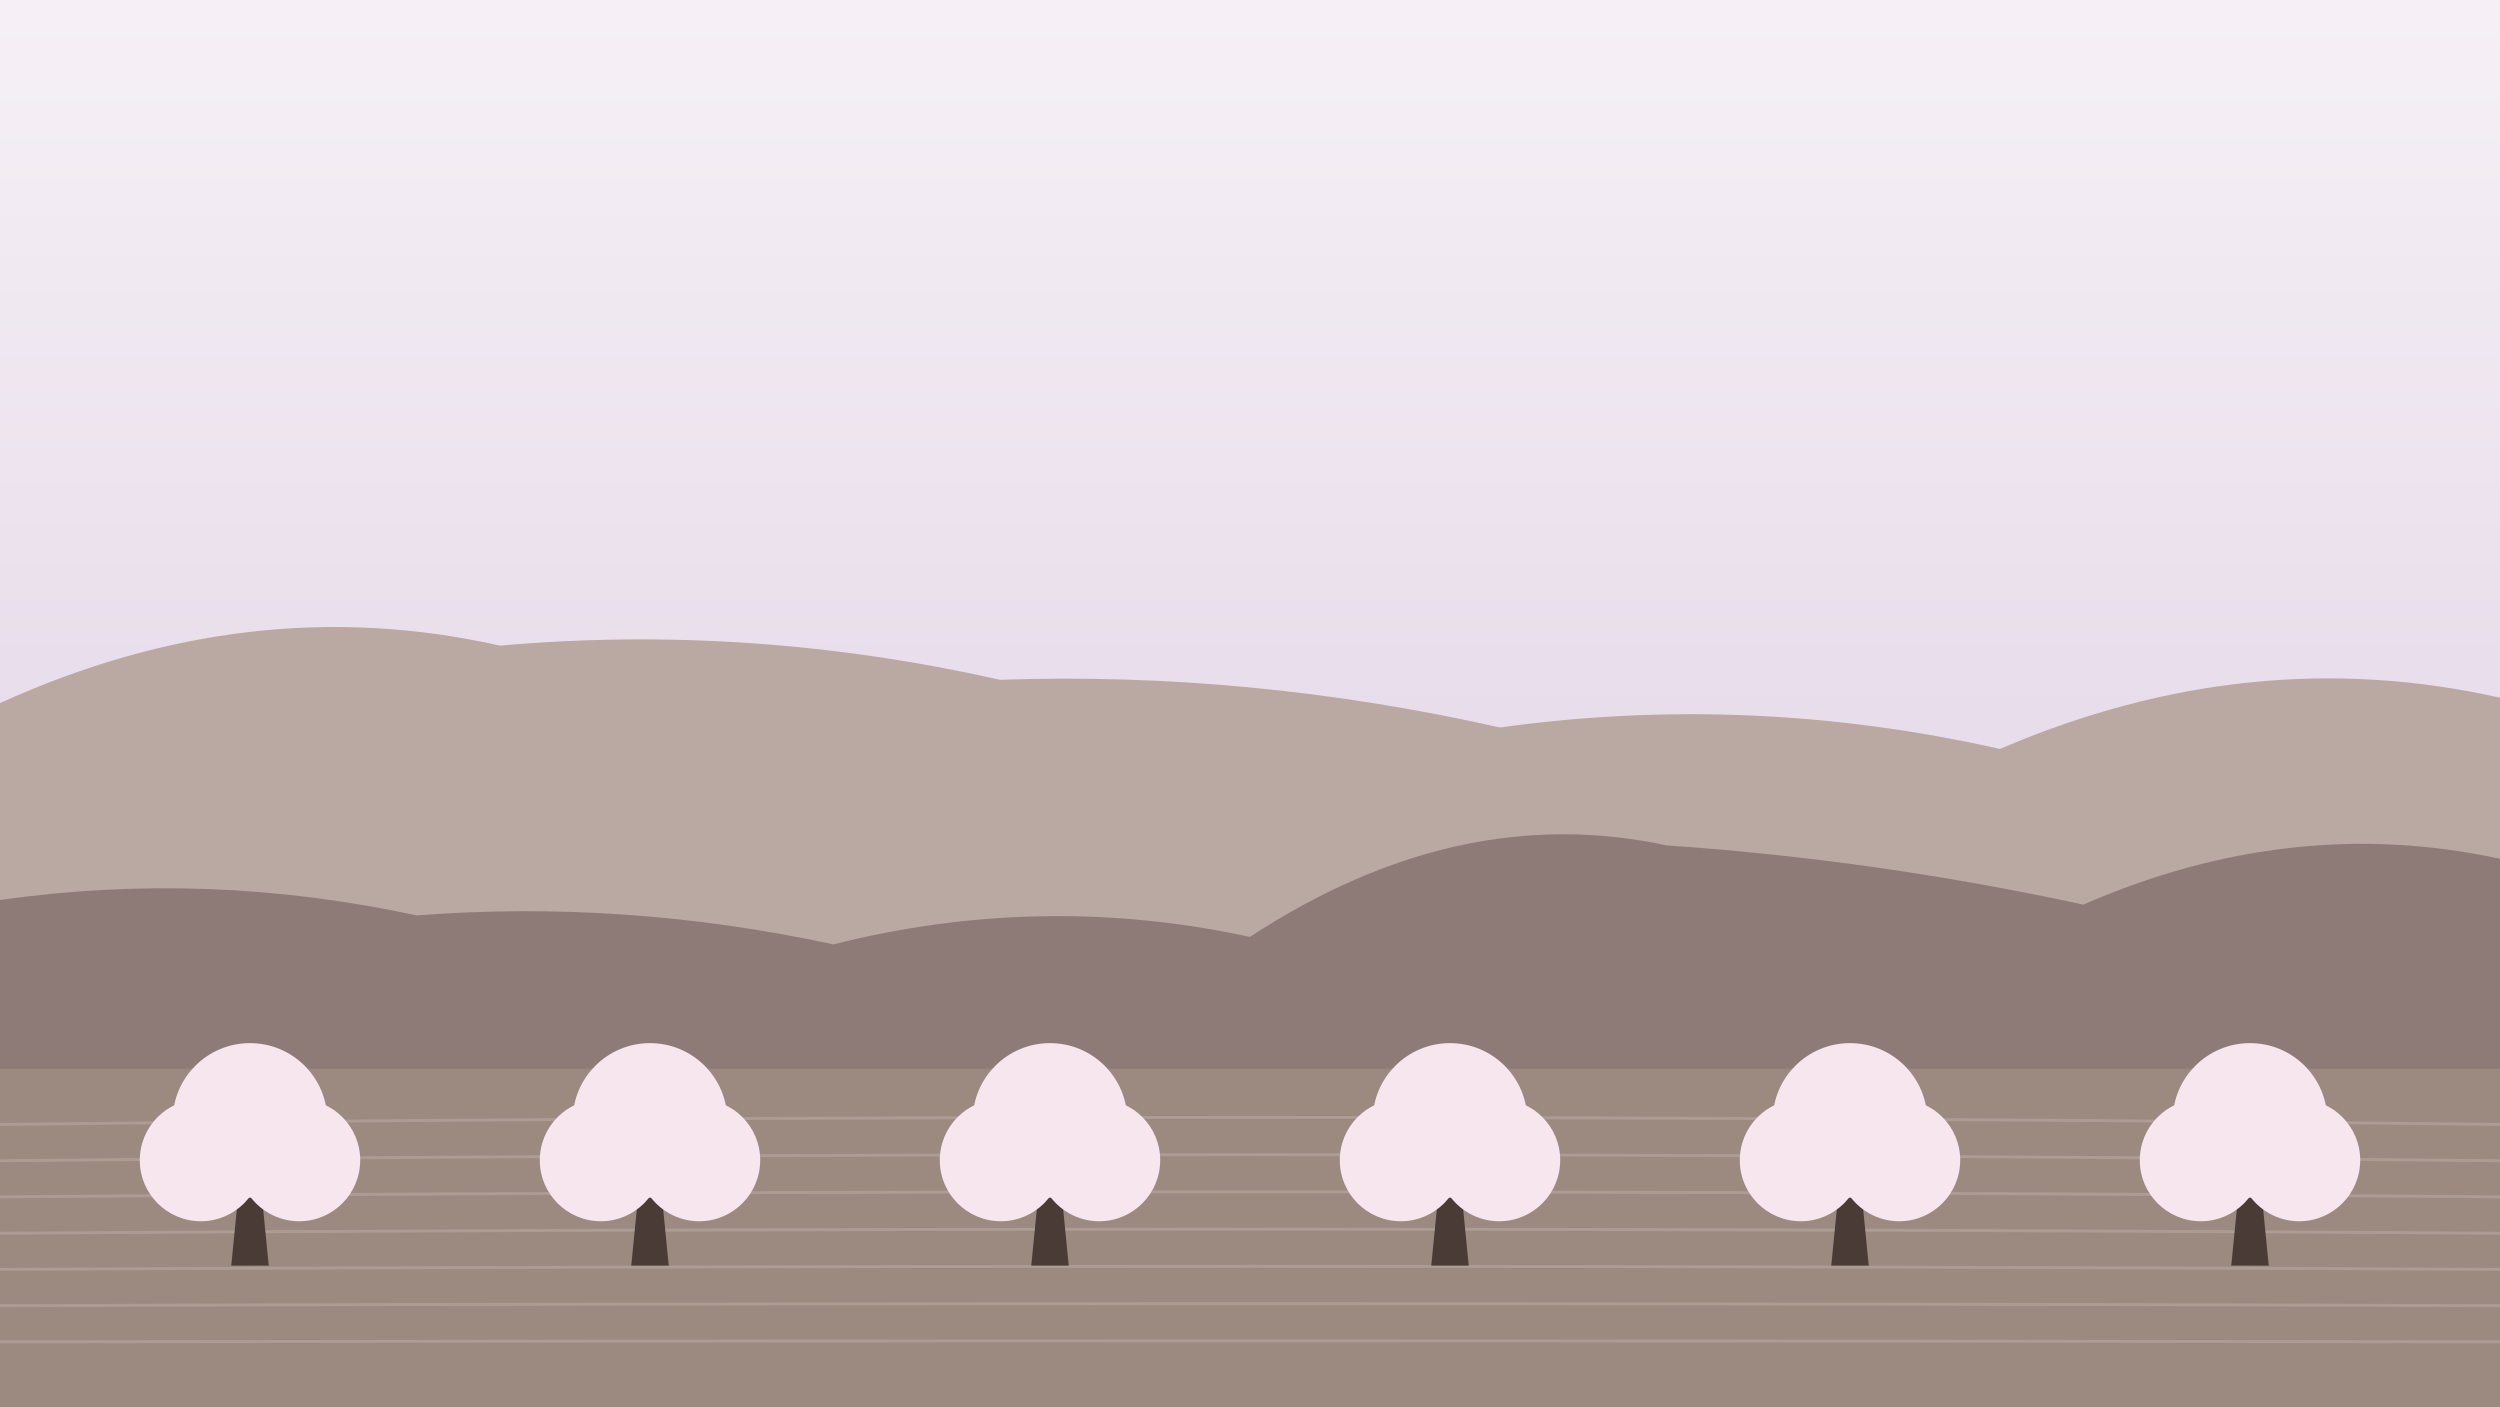
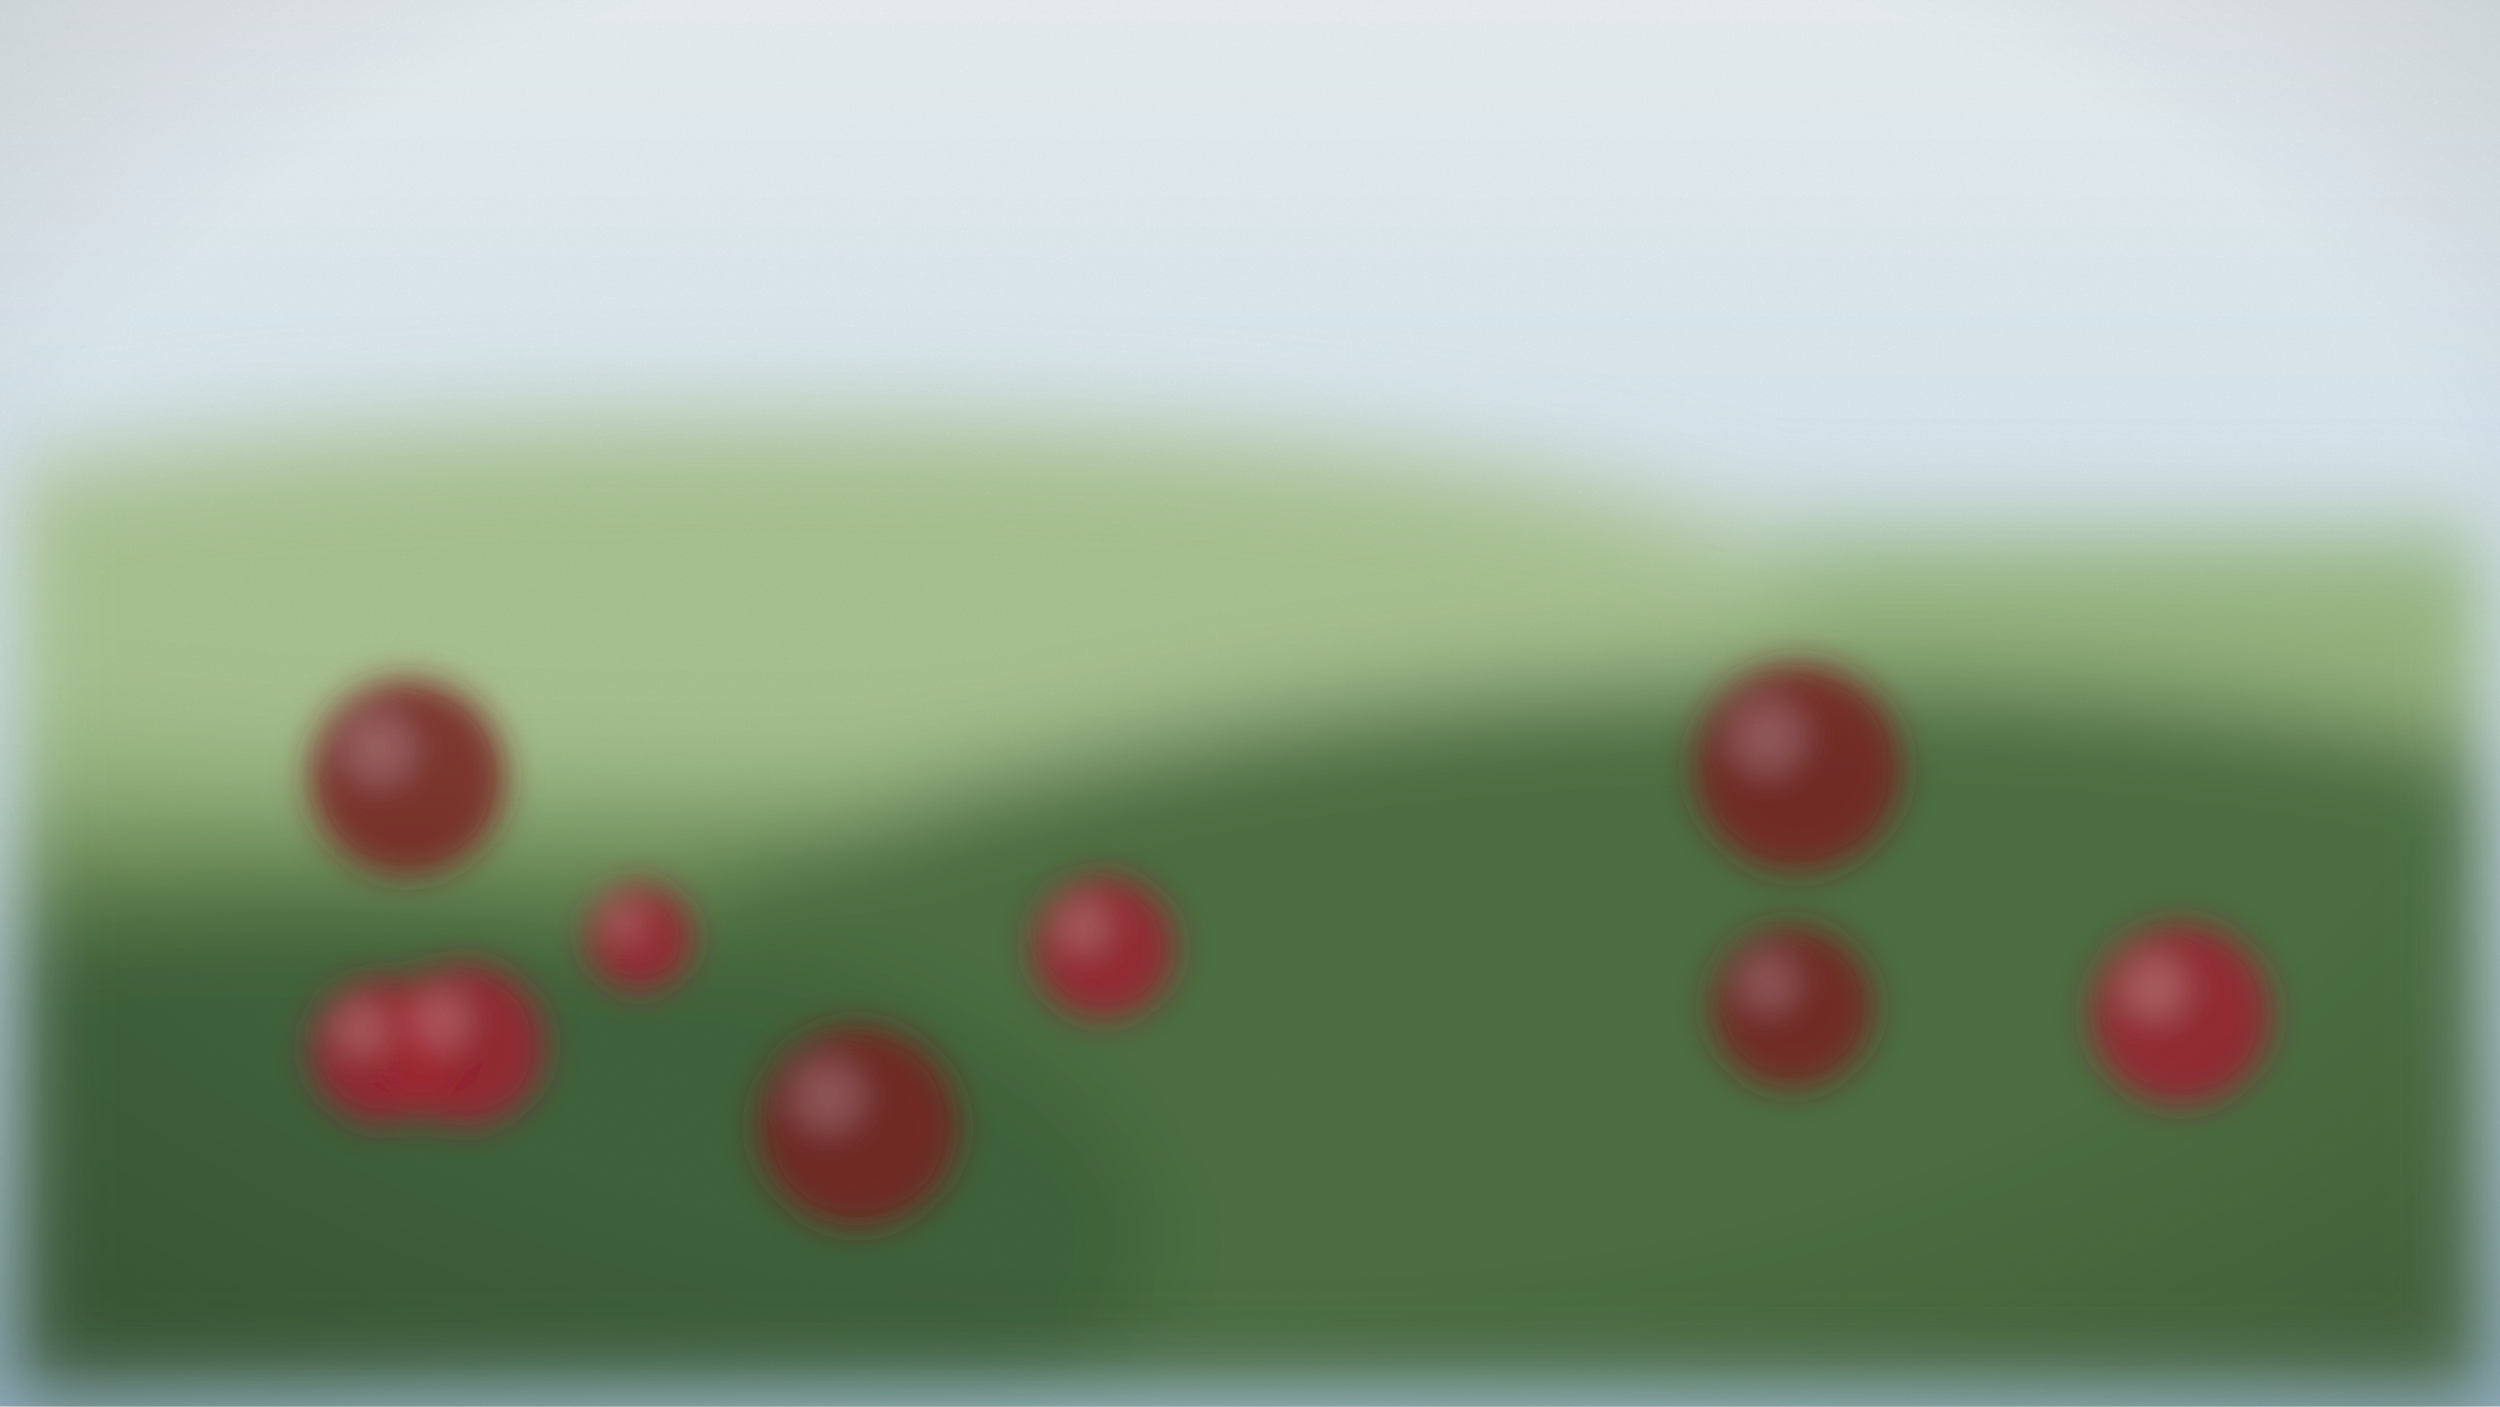
<svg xmlns="http://www.w3.org/2000/svg" viewBox="0 0 1200 675" width="1200" height="675" role="img">
  <defs>
    <linearGradient id="ceu" x1="0" y1="0" x2="0" y2="1">
-       <stop offset="0%" stop-color="#F6F0F6" />
-       <stop offset="55%" stop-color="#E7DCEA" />
-       <stop offset="100%" stop-color="#D2C2DA" />
+       <stop offset="0%" stop-color="#EFF6FA" />
+       <stop offset="55%" stop-color="#D5E8F4" />
+       <stop offset="100%" stop-color="#B4D6EC" />
    </linearGradient>
+     <radialGradient id="vinheta" cx="50%" cy="42%" r="78%">
+       <stop offset="62%" stop-color="#000" stop-opacity="0" />
+       <stop offset="100%" stop-color="#000" stop-opacity="0.16" />
+     </radialGradient>
+     <filter id="desfoque" x="-25%" y="-25%" width="150%" height="150%">
+       <feGaussianBlur stdDeviation="23" />
+     </filter>
+     <filter id="medio" x="-30%" y="-30%" width="160%" height="160%">
+       <feGaussianBlur stdDeviation="8.8" />
+     </filter>
+     <filter id="suave" x="-40%" y="-40%" width="180%" height="180%">
+       <feGaussianBlur stdDeviation="8.2" />
+     </filter>
+     <filter id="grao">
+       <feTurbulence type="fractalNoise" baseFrequency="0.9" numOctaves="2" stitchTiles="stitch" />
+       <feColorMatrix type="matrix" values="0 0 0 0 0  0 0 0 0 0  0 0 0 0 0  0.7 0.7 0.7 0 0" />
+     </filter>
  </defs>
  <rect width="1200" height="675" fill="url(#ceu)" />
-   <path d="M0 675 L0 337.5 Q120 282.9 240 309.9 Q360 299.3 480 326.3 Q600 322.2 720 349.2 Q840 332.5 960 359.5 Q1080 307.9 1200 334.9 L1200 675 Z" fill="#B9A9A2" />
-   <path d="M0 675 L0 432 Q100 417.8 200 439.4 Q300 431.7 400 453.3 Q500 428.1 600 449.7 Q700 384.2 800 405.8 Q900 412.6 1000 434.2 Q1100 390.6 1200 412.2 L1200 675 Z" fill="#8E7B78" />
-   <rect x="0" y="513" width="1200" height="499.5" fill="#9C8A80" />
-   <path d="M-24 540 Q600 532.7 1224 540" fill="none" stroke="#FFFFFF" stroke-width="1.4" opacity="0.16" />
-   <path d="M-24 557.4 Q600 551.1 1224 557.4" fill="none" stroke="#FFFFFF" stroke-width="1.4" opacity="0.16" />
-   <path d="M-24 574.7 Q600 569.5 1224 574.7" fill="none" stroke="#FFFFFF" stroke-width="1.4" opacity="0.16" />
-   <path d="M-24 592.1 Q600 587.9 1224 592.1" fill="none" stroke="#FFFFFF" stroke-width="1.4" opacity="0.16" />
-   <path d="M-24 609.4 Q600 606.3 1224 609.4" fill="none" stroke="#FFFFFF" stroke-width="1.4" opacity="0.16" />
-   <path d="M-24 626.8 Q600 624.7 1224 626.8" fill="none" stroke="#FFFFFF" stroke-width="1.4" opacity="0.16" />
-   <path d="M-24 644.1 Q600 643.1 1224 644.1" fill="none" stroke="#FFFFFF" stroke-width="1.4" opacity="0.16" />
-   <g>
-     <path d="M111 607.5 L114.9 568.1 L125.1 568.1 L129 607.5 Z" fill="#4A3B36" />
-     <circle cx="96.4" cy="556.9" r="29.3" fill="#F7E6EE" />
-     <circle cx="120" cy="537.8" r="37.1" fill="#F7E6EE" />
-     <circle cx="143.6" cy="556.9" r="29.3" fill="#F7E6EE" />
+   <g filter="url(#desfoque)">
+     <rect x="-120" y="256.5" width="1440" height="506.3" fill="#9DBB84" opacity="1" />
+     <ellipse cx="360" cy="283.5" rx="504" ry="81" fill="#AFC996" opacity="1" />
+     <rect x="-120" y="391.5" width="1440" height="371.3" fill="#6E9159" opacity="1" />
+     <ellipse cx="864" cy="526.5" rx="600" ry="202.5" fill="#4F7345" opacity="1" />
+     <ellipse cx="144" cy="594" rx="408" ry="162" fill="#42663C" opacity="1" />
  </g>
-   <g>
-     <path d="M303 607.5 L306.9 568.1 L317.1 568.1 L321 607.5 Z" fill="#4A3B36" />
-     <circle cx="288.4" cy="556.9" r="29.3" fill="#F7E6EE" />
-     <circle cx="312" cy="537.8" r="37.1" fill="#F7E6EE" />
-     <circle cx="335.6" cy="556.9" r="29.3" fill="#F7E6EE" />
+   <g filter="url(#suave)">
+     <circle cx="1046.9" cy="486.8" r="43.2" fill="#A62531" opacity="0.85" />
+     <circle cx="1034" cy="473.9" r="15.1" fill="#FFFFFF" opacity="0.24" />
+     <circle cx="529.8" cy="454.7" r="34" fill="#A62531" opacity="0.85" />
+     <circle cx="519.6" cy="444.5" r="11.9" fill="#FFFFFF" opacity="0.24" />
+     <circle cx="863" cy="368.6" r="49.7" fill="#7E1B24" opacity="0.85" />
+     <circle cx="848.1" cy="353.7" r="17.4" fill="#FFFFFF" opacity="0.24" />
+     <circle cx="184" cy="504.4" r="35" fill="#A62531" opacity="0.85" />
+     <circle cx="173.5" cy="493.9" r="12.3" fill="#FFFFFF" opacity="0.24" />
+     <circle cx="411.8" cy="540.6" r="48" fill="#7E1B24" opacity="0.85" />
+     <circle cx="397.4" cy="526.1" r="16.8" fill="#FFFFFF" opacity="0.24" />
+     <circle cx="222.9" cy="501.5" r="38.8" fill="#A62531" opacity="0.85" />
+     <circle cx="211.3" cy="489.8" r="13.6" fill="#FFFFFF" opacity="0.24" />
+     <circle cx="860.2" cy="483.3" r="38.8" fill="#7E1B24" opacity="0.85" />
+     <circle cx="848.6" cy="471.6" r="13.6" fill="#FFFFFF" opacity="0.24" />
+     <circle cx="307.1" cy="450" r="25.5" fill="#A62531" opacity="0.85" />
+     <circle cx="299.4" cy="442.3" r="8.9" fill="#FFFFFF" opacity="0.24" />
+     <circle cx="195.7" cy="373.2" r="47" fill="#7E1B24" opacity="0.85" />
+     <circle cx="181.6" cy="359.1" r="16.5" fill="#FFFFFF" opacity="0.24" />
  </g>
-   <g>
-     <path d="M495 607.5 L498.9 568.1 L509.1 568.1 L513 607.5 Z" fill="#4A3B36" />
-     <circle cx="480.4" cy="556.9" r="29.3" fill="#F7E6EE" />
-     <circle cx="504" cy="537.8" r="37.1" fill="#F7E6EE" />
-     <circle cx="527.6" cy="556.9" r="29.3" fill="#F7E6EE" />
-   </g>
-   <g>
-     <path d="M687 607.5 L690.9 568.1 L701.1 568.1 L705 607.5 Z" fill="#4A3B36" />
-     <circle cx="672.4" cy="556.9" r="29.3" fill="#F7E6EE" />
-     <circle cx="696" cy="537.8" r="37.1" fill="#F7E6EE" />
-     <circle cx="719.6" cy="556.9" r="29.3" fill="#F7E6EE" />
-   </g>
-   <g>
-     <path d="M879 607.5 L882.9 568.1 L893.1 568.1 L897 607.5 Z" fill="#4A3B36" />
-     <circle cx="864.4" cy="556.9" r="29.3" fill="#F7E6EE" />
-     <circle cx="888" cy="537.8" r="37.1" fill="#F7E6EE" />
-     <circle cx="911.6" cy="556.9" r="29.3" fill="#F7E6EE" />
-   </g>
-   <g>
-     <path d="M1071 607.5 L1074.9 568.1 L1085.1 568.1 L1089 607.5 Z" fill="#4A3B36" />
-     <circle cx="1056.4" cy="556.9" r="29.3" fill="#F7E6EE" />
-     <circle cx="1080" cy="537.8" r="37.1" fill="#F7E6EE" />
-     <circle cx="1103.6" cy="556.9" r="29.3" fill="#F7E6EE" />
-   </g>
+   <rect width="1200" height="675" fill="url(#vinheta)" />
+   <rect width="1200" height="675" filter="url(#grao)" opacity="0.055" />
</svg>
